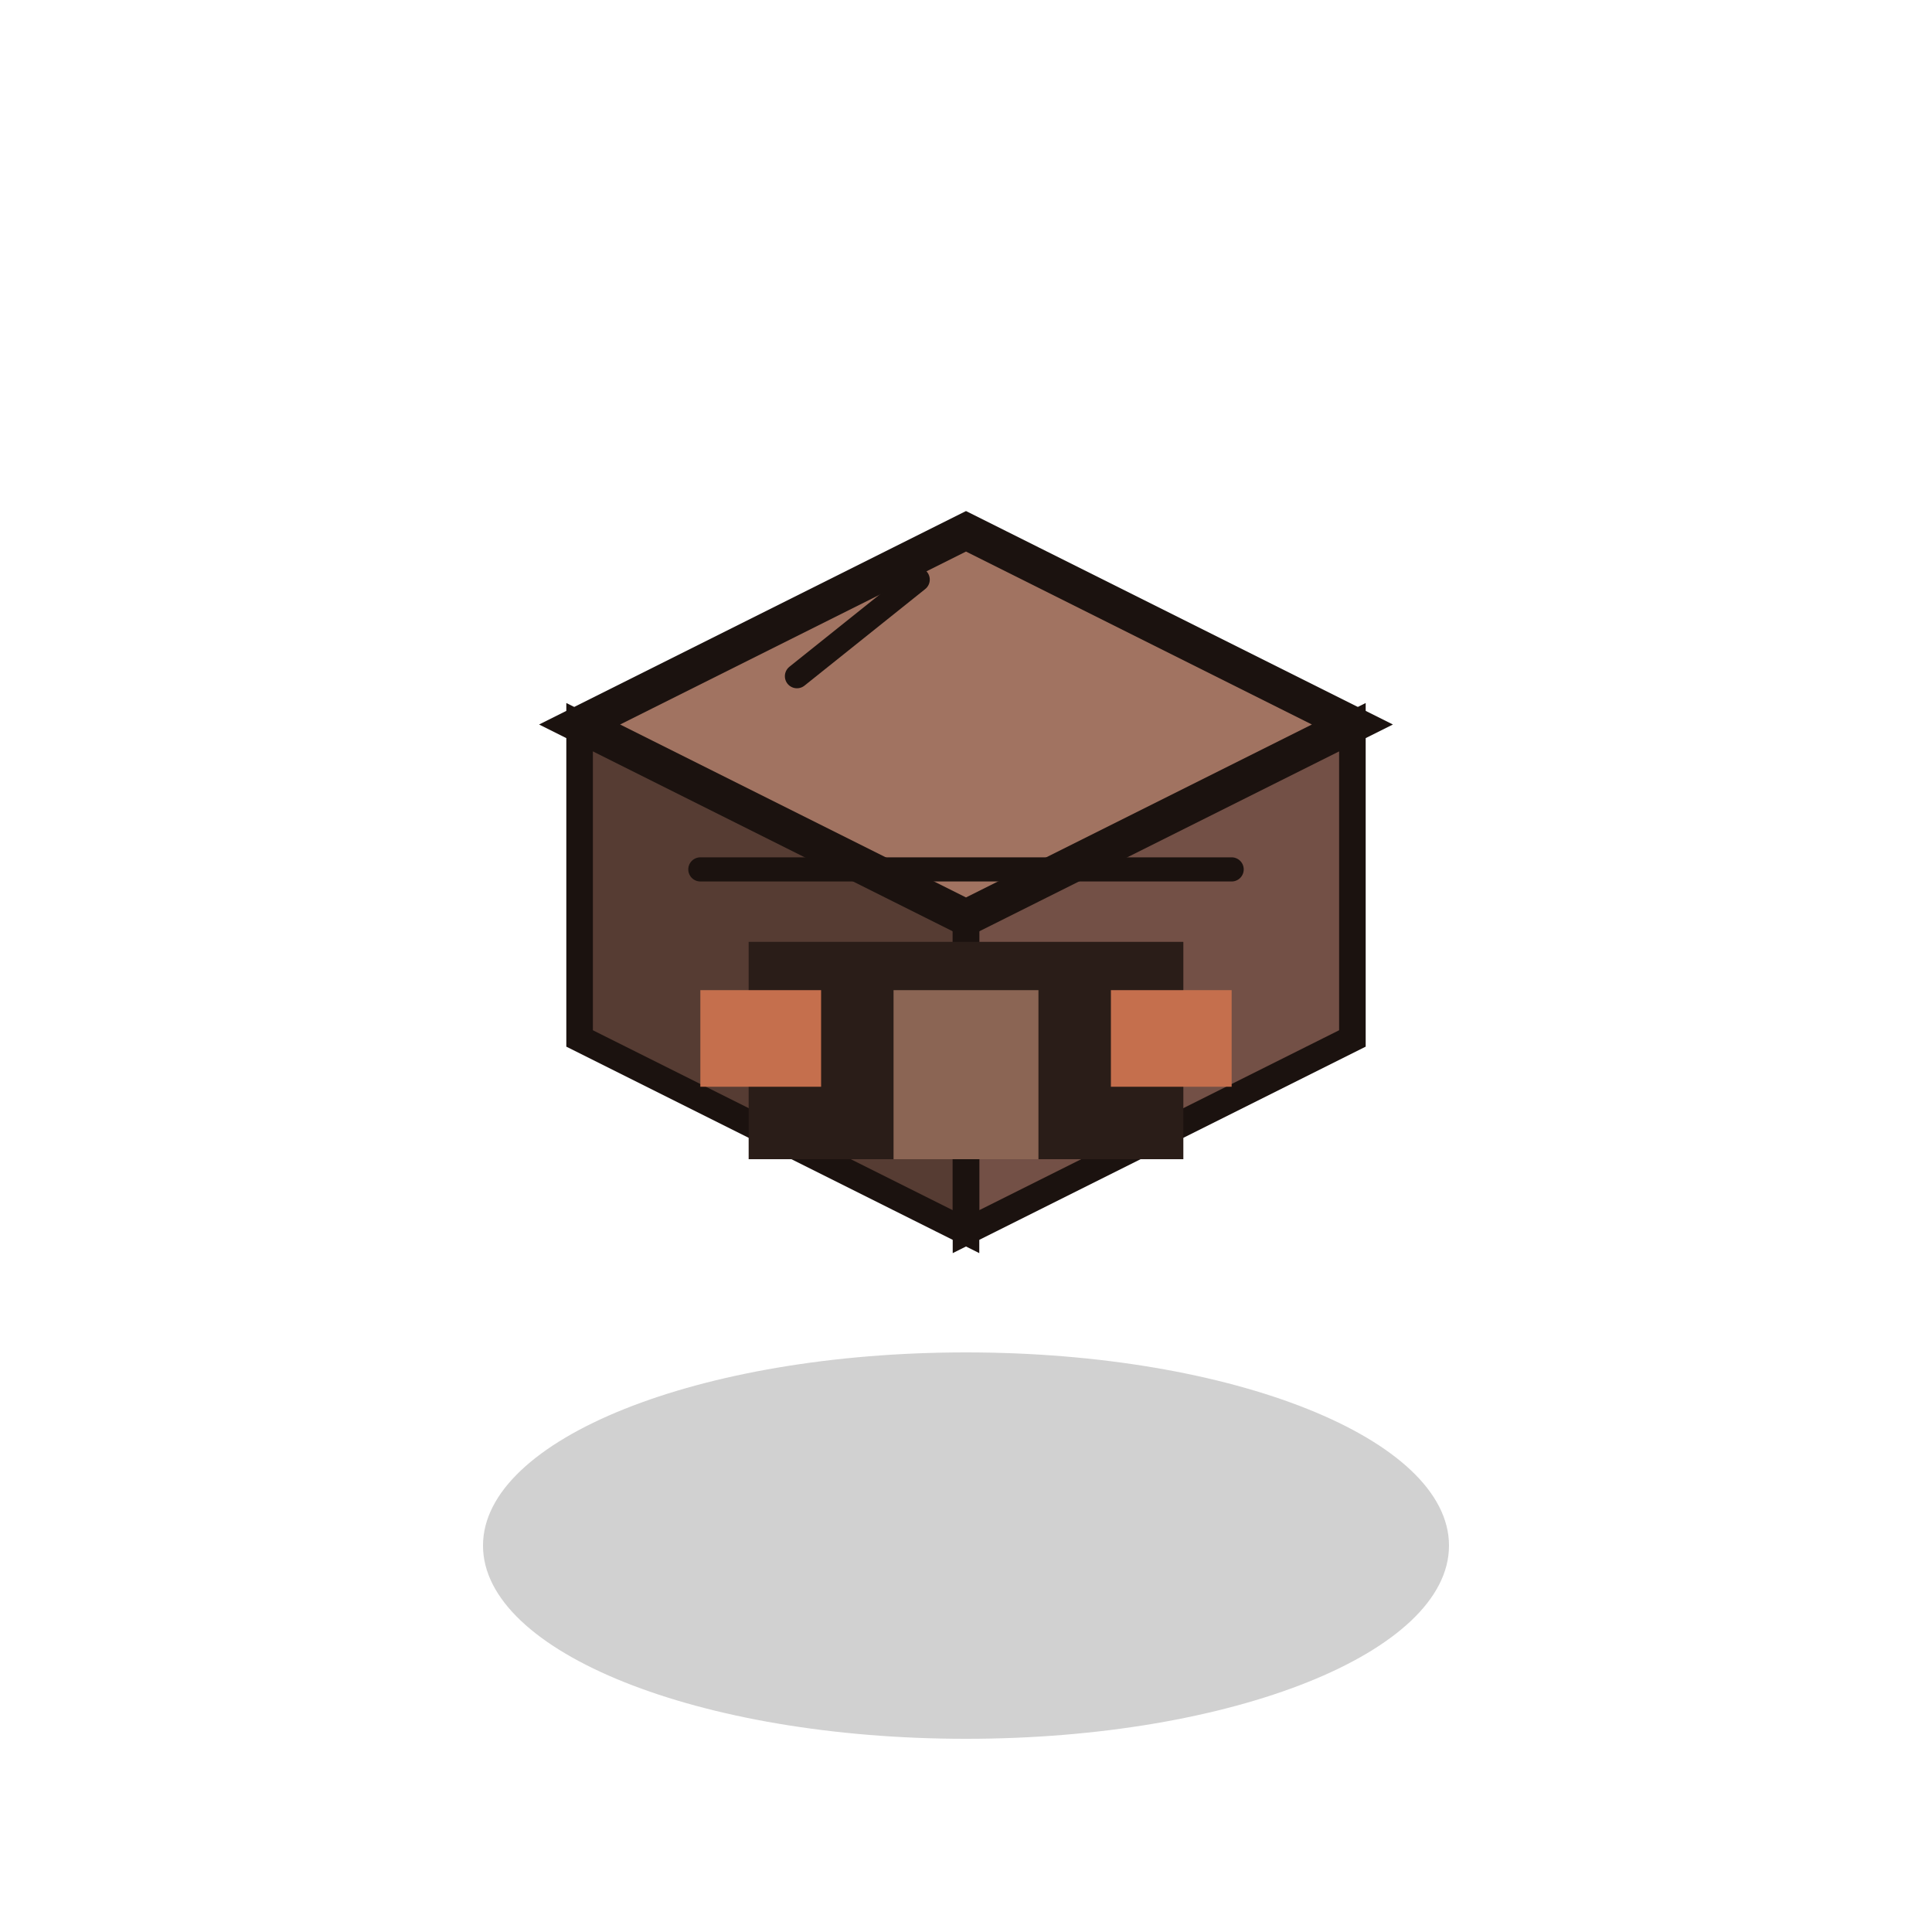
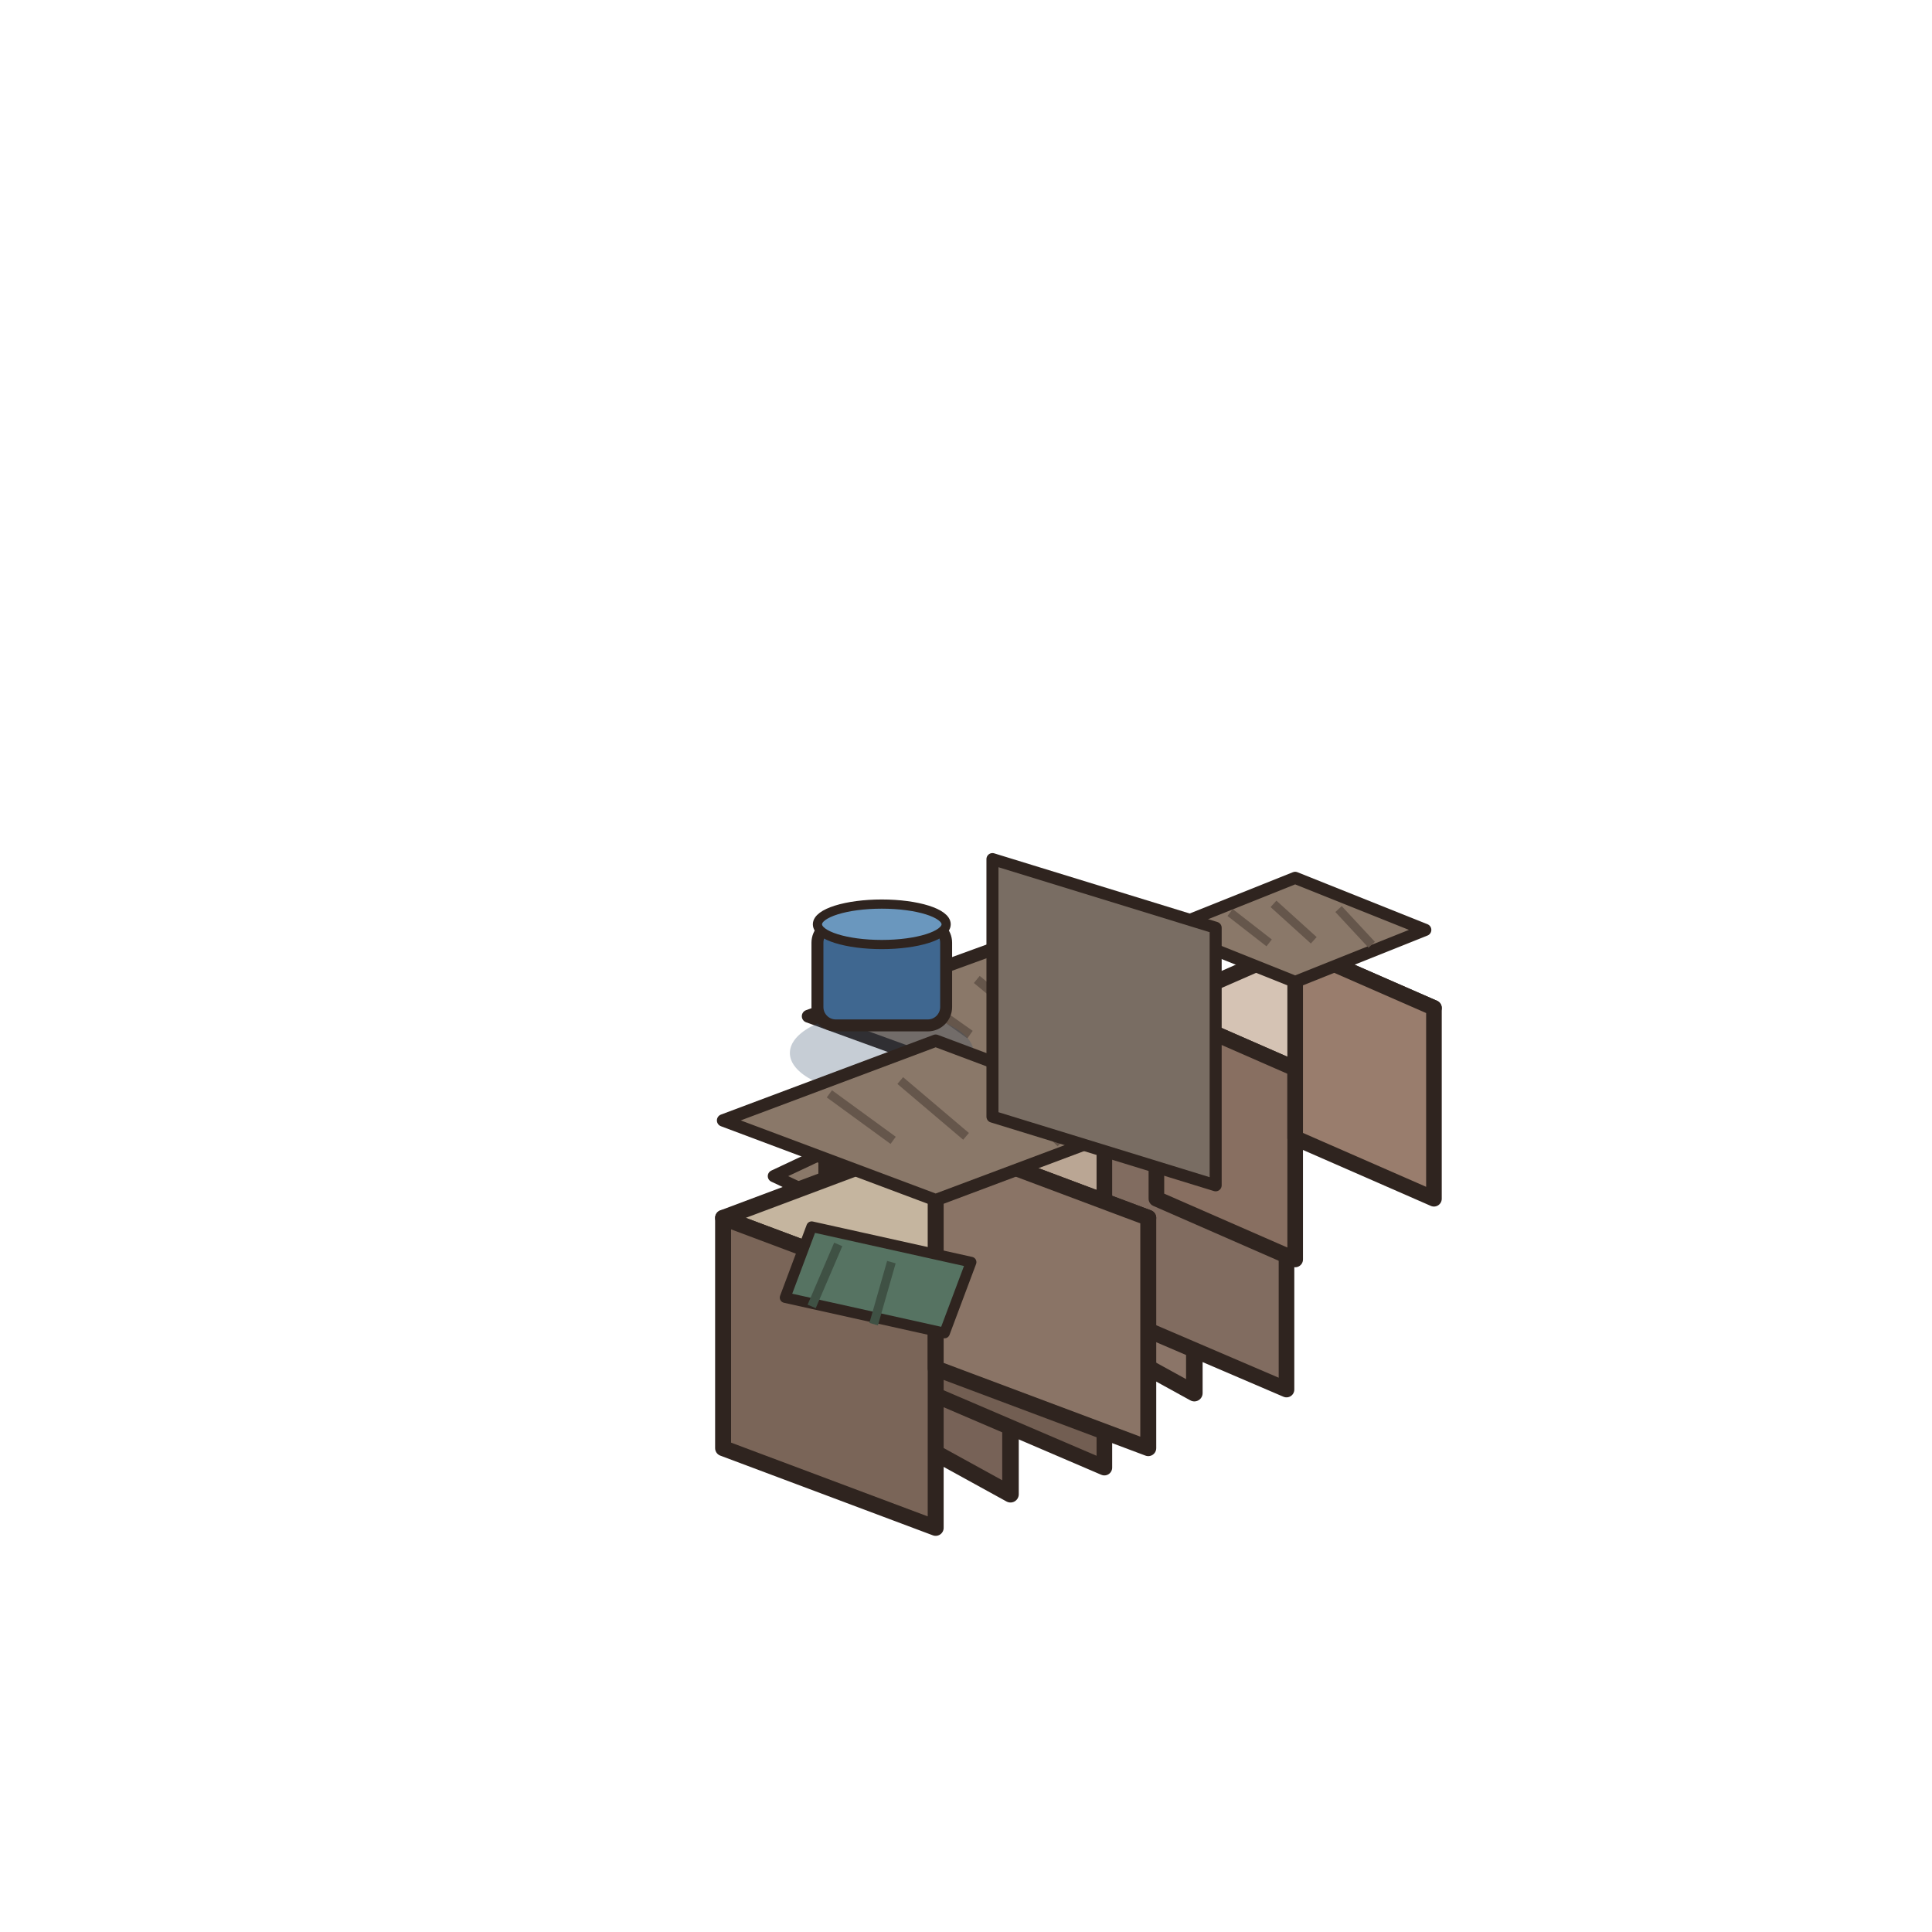
- <svg xmlns="http://www.w3.org/2000/svg" viewBox="0 0 160 160">
-   <ellipse cx="80" cy="128" rx="40" ry="16" fill="rgba(0,0,0,0.18)" />
-   <polygon points="48,60 80,76 80,102 48,86" fill="#563c33" />
-   <polygon points="112,60 80,76 80,102 112,86" fill="#735046" />
-   <polygon points="80,44 112,60 80,76 48,60" fill="#a17361" />
-   <polygon points="80,44 112,60 80,76 48,60" fill="none" stroke="#1b120f" stroke-width="3" />
-   <polygon points="48,60 80,76 80,102 48,86" fill="none" stroke="#1b120f" stroke-width="2.2" />
-   <polygon points="112,60 80,76 80,102 112,86" fill="none" stroke="#1b120f" stroke-width="2.2" />
-   <rect x="62" y="78" width="36" height="18" fill="#2a1d18" />
-   <rect x="74" y="82" width="12" height="14" fill="#8b6554" />
-   <rect x="58" y="82" width="10" height="8" fill="#c56f4d" />
-   <rect x="92" y="82" width="10" height="8" fill="#c56f4d" />
-   <path d="M58 72 L102 72" stroke="#1b120f" stroke-width="2" stroke-linecap="round" stroke-linejoin="round" fill="none" />
-   <path d="M66 56 L76 48" stroke="#1b120f" stroke-width="2" stroke-linecap="round" stroke-linejoin="round" fill="none" />
+ <svg xmlns="http://www.w3.org/2000/svg" viewBox="0 0 160 160" fill="none">
+   <g id="barraco barraco-1-asset" data-asset-type="barraco barraco-1" data-category="favela" data-density="medium-high">
+     <g transform="translate(10 21.67) scale(0.7292)" id="barraco barraco-1-render-root">
+       <g id="placement-corrugated-roof-5" transform="translate(0 1) scale(0.989)" data-module-id="corrugated-roof" data-node-id="corrugated-roof-5" data-layer="background">
+         <g>
+           <polygon points="92,96 109,104 92,112 75,104" fill="#8a7869" stroke="#2f241f" stroke-width="1.4" stroke-linejoin="round" />
+           <line x1="83.5" y1="101.333" x2="88.6" y2="106" stroke="#65564b" stroke-width="1" />
+           <line x1="89.167" y1="100" x2="94.429" y2="105.6" stroke="#65564b" stroke-width="1" />
+           <line x1="97.667" y1="100.8" x2="102" y2="106.286" stroke="#65564b" stroke-width="1" />
+         </g>
+       </g>
+       <g id="placement-barraco-roof-patch-4" transform="translate(14 -5) scale(0.975)" data-module-id="barraco-roof-patch" data-node-id="barraco-roof-patch-4" data-layer="midground">
+         <g>
+           <polygon points="84,96 99,102 84,108 69,102" fill="#8a7869" stroke="#2f241f" stroke-width="1.4" stroke-linejoin="round" />
+           <line x1="76.5" y1="100" x2="81" y2="103.5" stroke="#65564b" stroke-width="1" />
+           <line x1="81.5" y1="99" x2="86.143" y2="103.2" stroke="#65564b" stroke-width="1" />
+           <line x1="89" y1="99.6" x2="92.824" y2="103.714" stroke="#65564b" stroke-width="1" />
+         </g>
+         <g>
+           <polygon points="108,91 120,96 108,101 96,96" fill="#725d52" stroke="#2f241f" stroke-width="1.4" stroke-linejoin="round" />
+           <line x1="102" y1="94.333" x2="105.6" y2="97.25" stroke="#65564b" stroke-width="1" />
+           <line x1="106" y1="93.5" x2="109.714" y2="97" stroke="#65564b" stroke-width="1" />
+           <line x1="112" y1="94" x2="115.059" y2="97.429" stroke="#65564b" stroke-width="1" />
+         </g>
+         <g>
+           <polygon points="98,106 114,110 111,118 95,114" fill="#8b7d58" stroke="#2f241f" stroke-width="1.2" stroke-linejoin="round" />
+           <line x1="101" y1="108" x2="98" y2="115" stroke="#3f5144" stroke-width="1" />
+           <line x1="106" y1="110" x2="104" y2="117" stroke="#3f5144" stroke-width="1" />
+         </g>
+       </g>
+       <g id="placement-barraco-corner-3" transform="translate(5 -2) scale(1.044)" data-module-id="barraco-corner" data-node-id="barraco-corner-3" data-layer="midground">
+         <g>
+           <polygon points="92,86 112,97 92,108 72,97" fill="#c8b7a8" stroke="#2f241f" stroke-width="1.8" stroke-linejoin="round" />
+           <polygon points="72,97 92,108 92,136 72,125" fill="#776257" stroke="#2f241f" stroke-width="1.8" stroke-linejoin="round" />
+           <polygon points="92,86 112,97 112,125 92,114" fill="#8b7568" stroke="#2f241f" stroke-width="1.8" stroke-linejoin="round" />
+         </g>
+         <g>
+           <polygon points="92,76 114,84 92,92 70,84" fill="#8a7869" stroke="#2f241f" stroke-width="1.4" stroke-linejoin="round" />
+           <line x1="81" y1="81.333" x2="87.6" y2="86" stroke="#65564b" stroke-width="1" />
+           <line x1="88.333" y1="80" x2="95.143" y2="85.6" stroke="#65564b" stroke-width="1" />
+           <line x1="99.333" y1="80.8" x2="104.941" y2="86.286" stroke="#65564b" stroke-width="1" />
+         </g>
+         <g>
+           <line x1="110" y1="88" x2="110" y2="110" stroke="#74655a" stroke-width="2.2" stroke-linecap="round" />
+           <line x1="110" y1="90" x2="116" y2="88" stroke="#74655a" stroke-width="2.2" stroke-linecap="round" />
+           <line x1="110" y1="107" x2="115" y2="112" stroke="#74655a" stroke-width="2.2" stroke-linecap="round" />
+         </g>
+         <g>
+           <ellipse cx="78" cy="88" rx="10" ry="4.5" fill="#314b67" opacity="0.28" />
+           <rect x="71" y="74" width="14" height="11" fill="#3f6790" stroke="#2f241f" stroke-width="1.3" rx="2" />
+           <ellipse cx="78" cy="74" rx="7" ry="2.2" fill="#6a97be" stroke="#2f241f" stroke-width="1" />
+         </g>
+       </g>
+       <g id="placement-barraco-stacked-2" transform="translate(27 3) scale(0.985)" data-module-id="barraco-stacked" data-node-id="barraco-stacked-2" data-layer="foreground">
+         <g>
+           <polygon points="86,96 107,105 86,114 65,105" fill="#baa694" stroke="#2f241f" stroke-width="1.8" stroke-linejoin="round" />
+           <polygon points="65,105 86,114 86,136 65,127" fill="#725e52" stroke="#2f241f" stroke-width="1.8" stroke-linejoin="round" />
+           <polygon points="86,96 107,105 107,127 86,118" fill="#816c60" stroke="#2f241f" stroke-width="1.8" stroke-linejoin="round" />
+         </g>
+         <g>
+           <polygon points="108,76 124,83 108,90 92,83" fill="#d5c3b4" stroke="#2f241f" stroke-width="1.8" stroke-linejoin="round" />
+           <polygon points="92,83 108,90 108,112 92,105" fill="#886f61" stroke="#2f241f" stroke-width="1.8" stroke-linejoin="round" />
+           <polygon points="108,76 124,83 124,105 108,98" fill="#997d6d" stroke="#2f241f" stroke-width="1.8" stroke-linejoin="round" />
+         </g>
+         <g>
+           <polygon points="108,68 123,74 108,80 93,74" fill="#8a7869" stroke="#2f241f" stroke-width="1.4" stroke-linejoin="round" />
+           <line x1="100.5" y1="72" x2="105" y2="75.5" stroke="#65564b" stroke-width="1" />
+           <line x1="105.5" y1="71" x2="110.143" y2="75.2" stroke="#65564b" stroke-width="1" />
+           <line x1="113" y1="71.6" x2="116.824" y2="75.714" stroke="#65564b" stroke-width="1" />
+         </g>
+         <g>
+           <polygon points="62,98 70,100 70,105 62,103" fill="#78685d" stroke="#2f241f" stroke-width="1.1" stroke-linejoin="round" />
+           <polygon points="67,102 75,104 75,109 67,107" fill="#78685d" stroke="#2f241f" stroke-width="1.1" stroke-linejoin="round" />
+           <polygon points="72,106 80,108 80,113 72,111" fill="#78685d" stroke="#2f241f" stroke-width="1.1" stroke-linejoin="round" />
+           <polygon points="77,110 85,112 85,117 77,115" fill="#78685d" stroke="#2f241f" stroke-width="1.1" stroke-linejoin="round" />
+         </g>
+       </g>
+       <g id="placement-barraco-unit-1" transform="translate(0 9) scale(1.006)" data-module-id="barraco-unit" data-node-id="barraco-unit-1" data-layer="foreground">
+         <g>
+           <polygon points="92,90 116,99 92,108 68,99" fill="#c5b59f" stroke="#2f241f" stroke-width="1.8" stroke-linejoin="round" />
+           <polygon points="68,99 92,108 92,134 68,125" fill="#7a6558" stroke="#2f241f" stroke-width="1.8" stroke-linejoin="round" />
+           <polygon points="92,90 116,99 116,125 92,116" fill="#8a7466" stroke="#2f241f" stroke-width="1.8" stroke-linejoin="round" />
+         </g>
+         <g>
+           <polygon points="92,79 116,88 92,97 68,88" fill="#8a7869" stroke="#2f241f" stroke-width="1.4" stroke-linejoin="round" />
+           <line x1="80" y1="85" x2="87.2" y2="90.25" stroke="#65564b" stroke-width="1" />
+           <line x1="88" y1="83.5" x2="95.429" y2="89.8" stroke="#65564b" stroke-width="1" />
+           <line x1="100" y1="84.4" x2="106.118" y2="90.571" stroke="#65564b" stroke-width="1" />
+         </g>
+         <g>
+           <polygon points="78,100 96,104 93,112 75,108" fill="#567362" stroke="#2f241f" stroke-width="1.2" stroke-linejoin="round" />
+           <line x1="81" y1="102" x2="78" y2="109" stroke="#3f5144" stroke-width="1" />
+           <line x1="87" y1="104" x2="85" y2="111" stroke="#3f5144" stroke-width="1" />
+         </g>
+       </g>
+       <g id="placement-side-wall-6" transform="translate(21 -16) scale(0.975)" data-module-id="side-wall" data-node-id="side-wall-6" data-layer="overlay">
+         <polygon points="80,86 106,94 106,124 80,116" fill="#796d63" stroke="#2f241f" stroke-width="1.4" stroke-linejoin="round" />
+       </g>
+     </g>
+   </g>
</svg>
